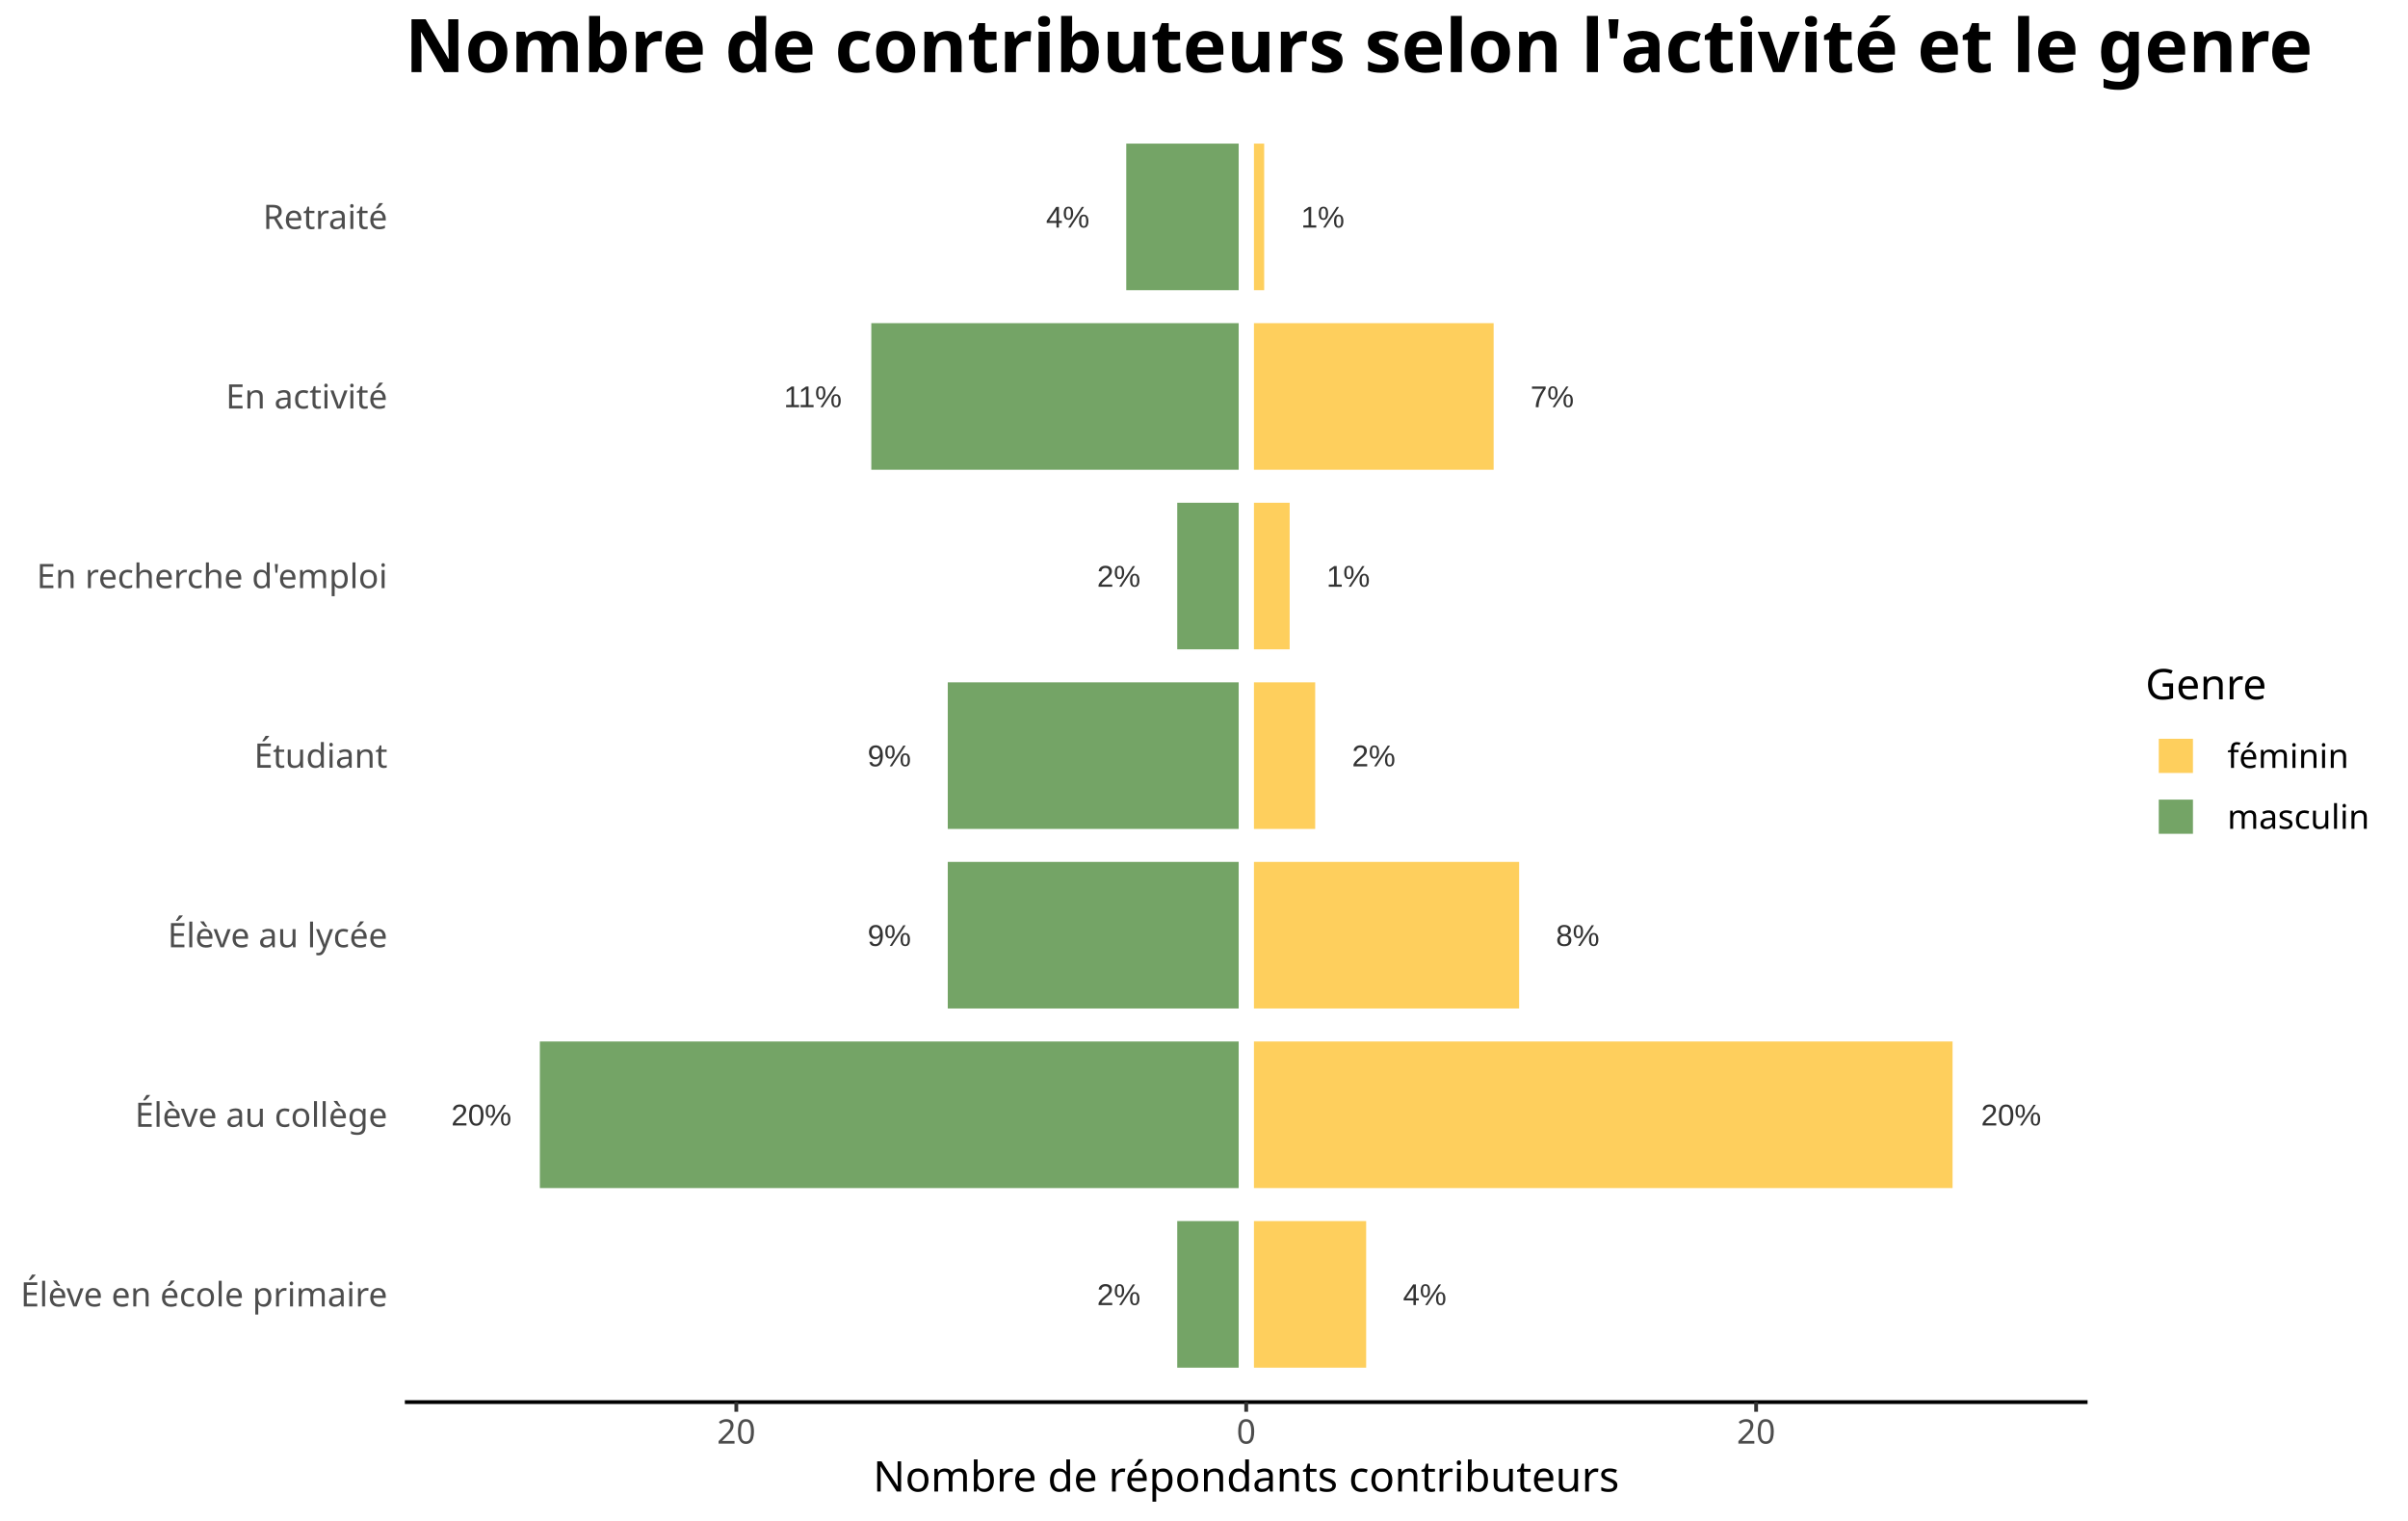
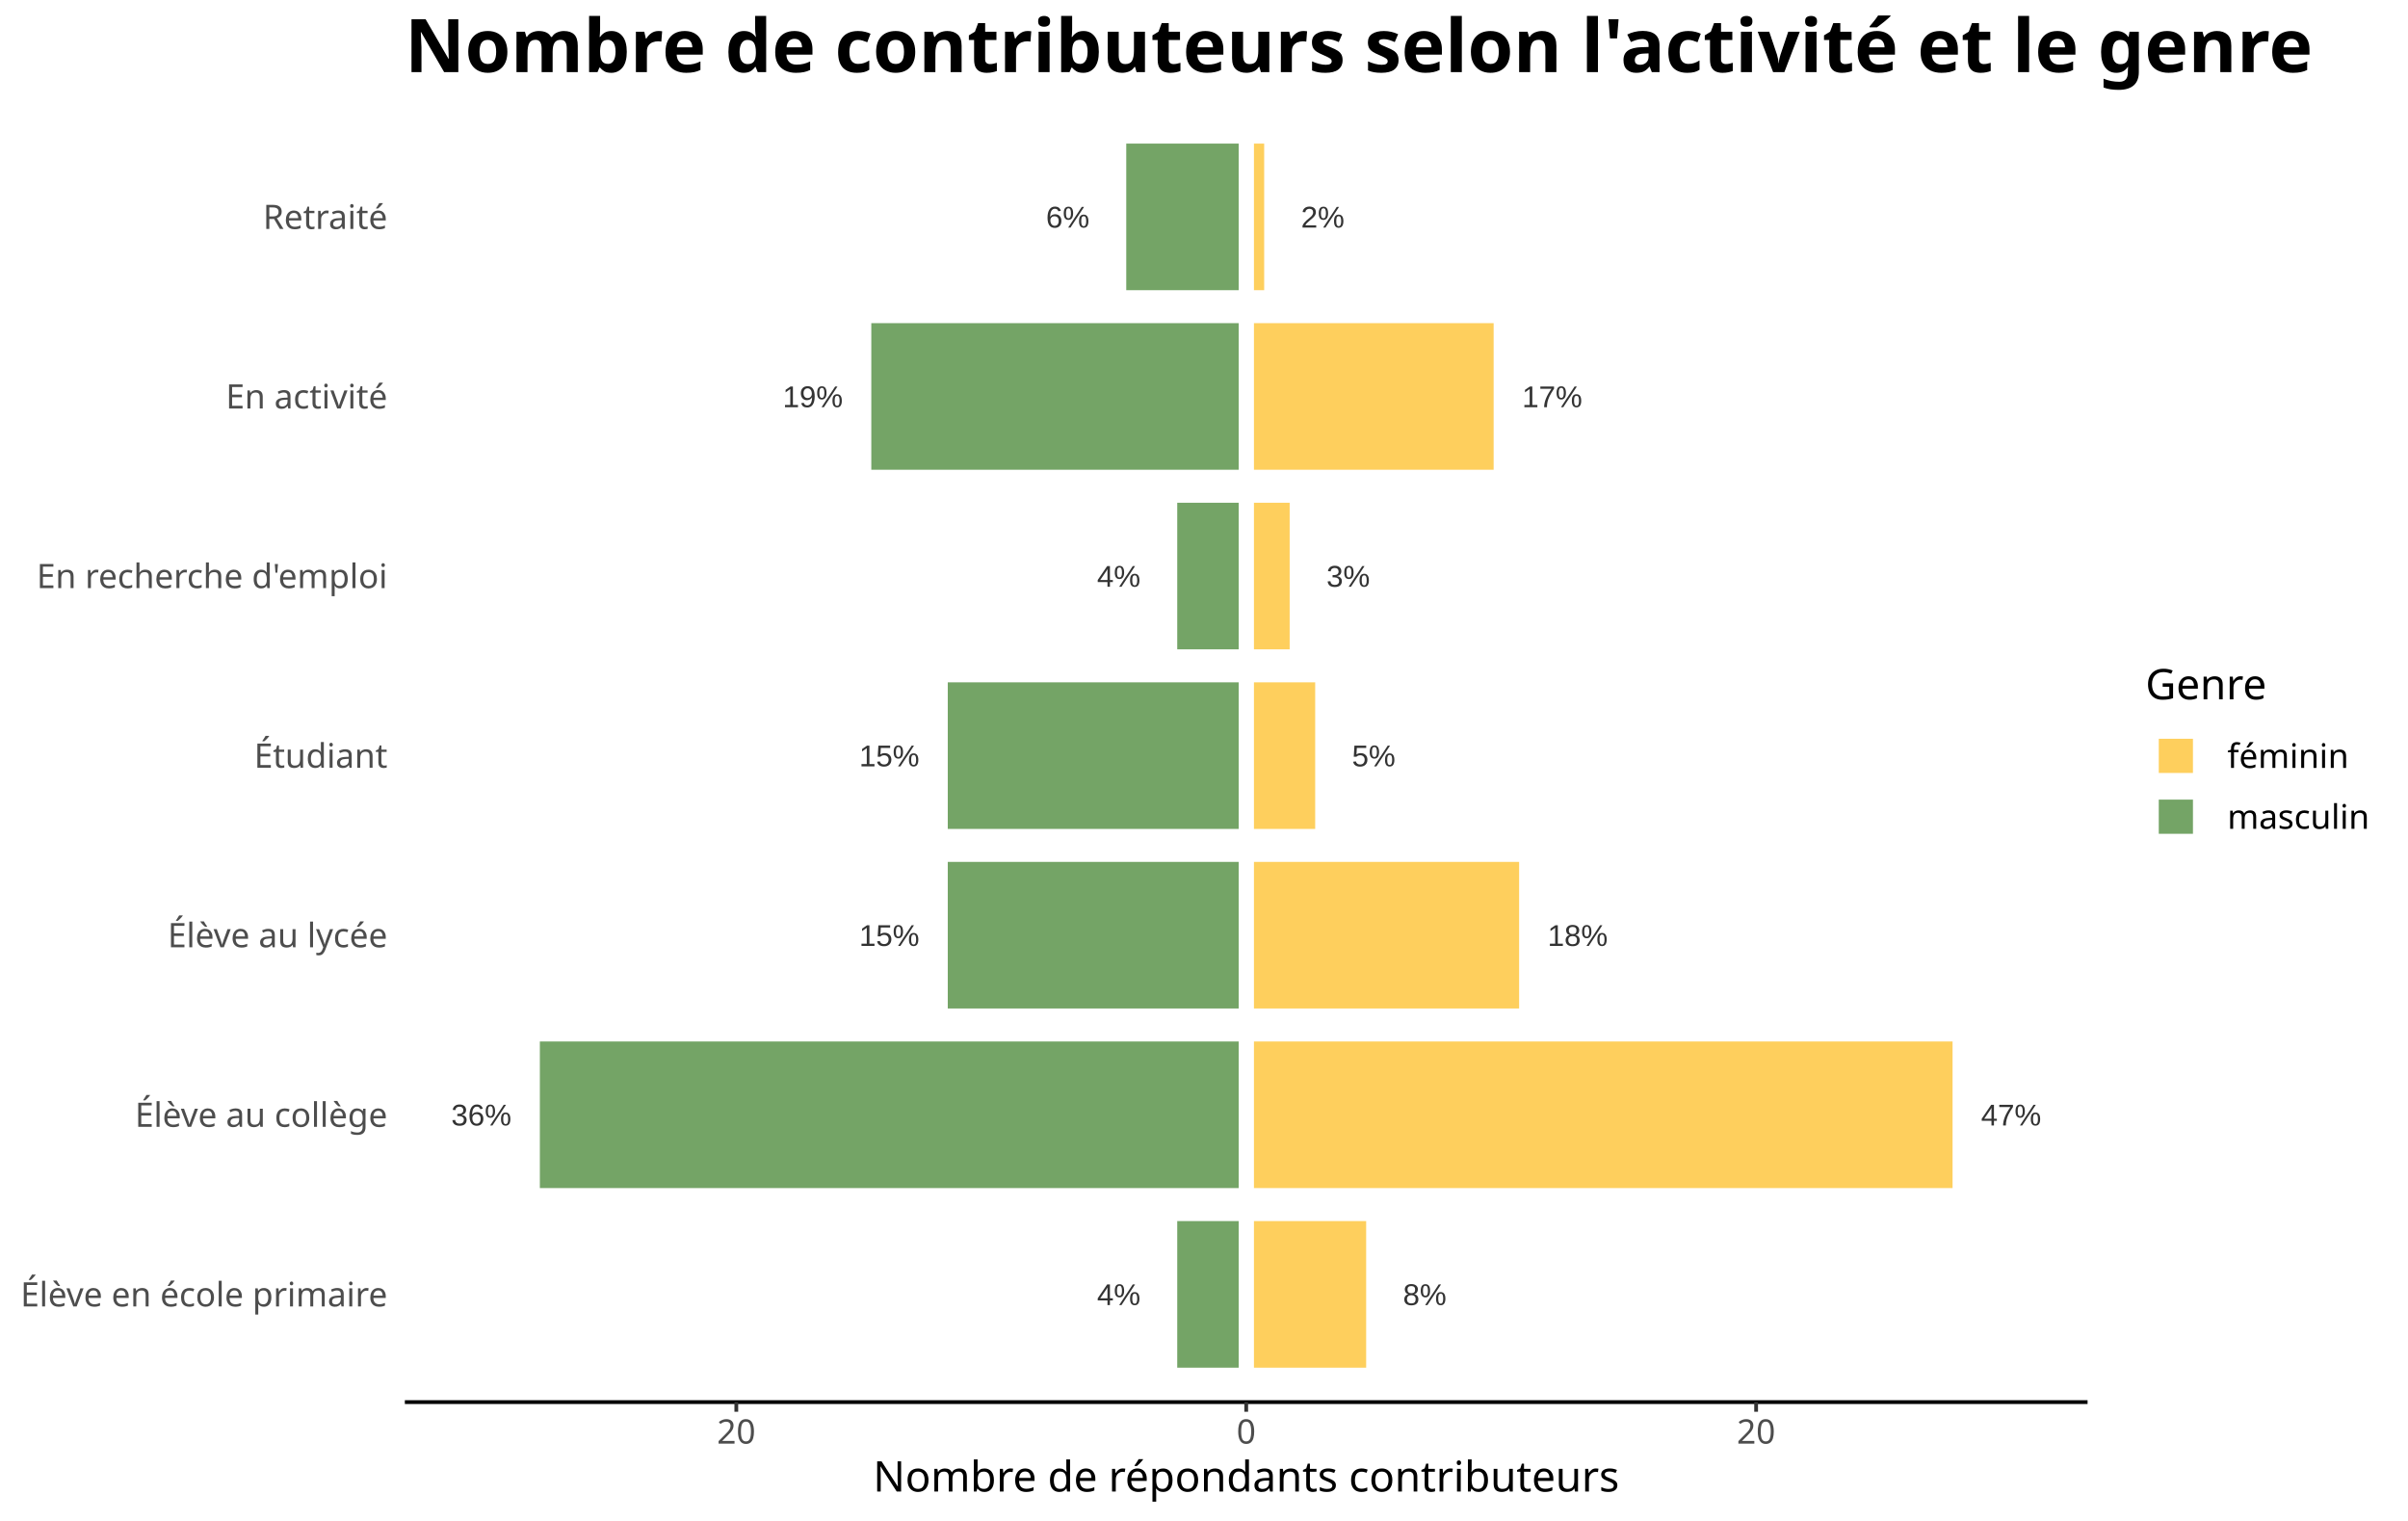
<svg xmlns="http://www.w3.org/2000/svg" class="svglite" width="684.00pt" height="432.00pt" viewBox="0 0 684.00 432.00">
  <defs>
    <style type="text/css">
    .svglite line, .svglite polyline, .svglite polygon, .svglite path, .svglite rect, .svglite circle {
      fill: none;
      stroke: #000000;
      stroke-linecap: round;
      stroke-linejoin: round;
      stroke-miterlimit: 10.00;
    }
    .svglite text {
      white-space: pre;
    }
  </style>
  </defs>
  <rect width="100%" height="100%" style="stroke: none; fill: #FFFFFF;" />
  <defs>
    <clipPath id="cpMC4wMHw2ODQuMDB8MC4wMHw0MzIuMDA=">
      <rect x="0.00" y="0.00" width="684.00" height="432.00" />
    </clipPath>
  </defs>
  <g clip-path="url(#cpMC4wMHw2ODQuMDB8MC4wMHw0MzIuMDA=)">
    <rect x="-0" y="0.00" width="684.00" height="432.00" style="stroke-width: 1.07; stroke: #FFFFFF; fill: #FFFFFF;" />
  </g>
  <defs>
    <clipPath id="cpMTE1LjAwfDU5Mi45OHwzMS4wMHwzOTguMjQ=">
      <rect x="115.00" y="31.00" width="477.98" height="367.25" />
    </clipPath>
  </defs>
  <g clip-path="url(#cpMTE1LjAwfDU5Mi45OHwzMS4wMHwzOTguMjQ=)">
    <rect x="115.00" y="31.00" width="477.98" height="367.25" style="stroke-width: 1.07; stroke: none; fill: #FFFFFF;" />
    <rect x="353.99" y="344.69" width="36.21" height="45.91" style="stroke-width: 4.27; stroke: #FFFFFF; stroke-linecap: square; stroke-linejoin: miter; fill: #FECF5D;" />
    <rect x="332.26" y="344.69" width="21.73" height="45.91" style="stroke-width: 4.27; stroke: #FFFFFF; stroke-linecap: square; stroke-linejoin: miter; fill: #74A466;" />
    <rect x="353.99" y="293.68" width="202.78" height="45.91" style="stroke-width: 4.27; stroke: #FFFFFF; stroke-linecap: square; stroke-linejoin: miter; fill: #FECF5D;" />
    <rect x="151.21" y="293.68" width="202.78" height="45.91" style="stroke-width: 4.27; stroke: #FFFFFF; stroke-linecap: square; stroke-linejoin: miter; fill: #74A466;" />
    <rect x="353.99" y="242.67" width="79.66" height="45.91" style="stroke-width: 4.27; stroke: #FFFFFF; stroke-linecap: square; stroke-linejoin: miter; fill: #FECF5D;" />
    <rect x="267.08" y="242.67" width="86.91" height="45.91" style="stroke-width: 4.27; stroke: #FFFFFF; stroke-linecap: square; stroke-linejoin: miter; fill: #74A466;" />
    <rect x="353.99" y="191.67" width="21.73" height="45.91" style="stroke-width: 4.27; stroke: #FFFFFF; stroke-linecap: square; stroke-linejoin: miter; fill: #FECF5D;" />
    <rect x="267.08" y="191.67" width="86.91" height="45.91" style="stroke-width: 4.27; stroke: #FFFFFF; stroke-linecap: square; stroke-linejoin: miter; fill: #74A466;" />
    <rect x="353.99" y="140.66" width="14.48" height="45.91" style="stroke-width: 4.27; stroke: #FFFFFF; stroke-linecap: square; stroke-linejoin: miter; fill: #FECF5D;" />
    <rect x="332.26" y="140.66" width="21.73" height="45.91" style="stroke-width: 4.27; stroke: #FFFFFF; stroke-linecap: square; stroke-linejoin: miter; fill: #74A466;" />
    <rect x="353.99" y="89.65" width="72.42" height="45.91" style="stroke-width: 4.27; stroke: #FFFFFF; stroke-linecap: square; stroke-linejoin: miter; fill: #FECF5D;" />
    <rect x="245.36" y="89.65" width="108.63" height="45.91" style="stroke-width: 4.27; stroke: #FFFFFF; stroke-linecap: square; stroke-linejoin: miter; fill: #74A466;" />
    <rect x="353.99" y="38.65" width="7.24" height="45.91" style="stroke-width: 4.27; stroke: #FFFFFF; stroke-linecap: square; stroke-linejoin: miter; fill: #FECF5D;" />
    <rect x="317.78" y="38.65" width="36.21" height="45.91" style="stroke-width: 4.27; stroke: #FFFFFF; stroke-linecap: square; stroke-linejoin: miter; fill: #74A466;" />
-     <text x="404.69" y="370.69" text-anchor="middle" style="font-size: 8.54px;fill: #333333; font-family: &quot;Arial&quot;;" textLength="11.97px" lengthAdjust="spacingAndGlyphs">4%</text>
-     <text x="317.78" y="370.69" text-anchor="middle" style="font-size: 8.54px;fill: #333333; font-family: &quot;Arial&quot;;" textLength="11.97px" lengthAdjust="spacingAndGlyphs">2%</text>
-     <text x="571.26" y="319.68" text-anchor="middle" style="font-size: 8.54px;fill: #333333; font-family: &quot;Arial&quot;;" textLength="16.86px" lengthAdjust="spacingAndGlyphs">20%</text>
-     <text x="136.72" y="319.68" text-anchor="middle" style="font-size: 8.54px;fill: #333333; font-family: &quot;Arial&quot;;" textLength="16.86px" lengthAdjust="spacingAndGlyphs">20%</text>
-     <text x="448.14" y="268.68" text-anchor="middle" style="font-size: 8.54px;fill: #333333; font-family: &quot;Arial&quot;;" textLength="11.97px" lengthAdjust="spacingAndGlyphs">8%</text>
-     <text x="252.60" y="268.68" text-anchor="middle" style="font-size: 8.54px;fill: #333333; font-family: &quot;Arial&quot;;" textLength="11.97px" lengthAdjust="spacingAndGlyphs">9%</text>
-     <text x="390.20" y="217.67" text-anchor="middle" style="font-size: 8.54px;fill: #333333; font-family: &quot;Arial&quot;;" textLength="11.97px" lengthAdjust="spacingAndGlyphs">2%</text>
-     <text x="252.60" y="217.67" text-anchor="middle" style="font-size: 8.54px;fill: #333333; font-family: &quot;Arial&quot;;" textLength="11.97px" lengthAdjust="spacingAndGlyphs">9%</text>
-     <text x="382.96" y="166.66" text-anchor="middle" style="font-size: 8.54px;fill: #333333; font-family: &quot;Arial&quot;;" textLength="11.97px" lengthAdjust="spacingAndGlyphs">1%</text>
-     <text x="317.78" y="166.66" text-anchor="middle" style="font-size: 8.54px;fill: #333333; font-family: &quot;Arial&quot;;" textLength="11.97px" lengthAdjust="spacingAndGlyphs">2%</text>
-     <text x="440.90" y="115.66" text-anchor="middle" style="font-size: 8.54px;fill: #333333; font-family: &quot;Arial&quot;;" textLength="11.97px" lengthAdjust="spacingAndGlyphs">7%</text>
-     <text x="230.87" y="115.66" text-anchor="middle" style="font-size: 8.54px;fill: #333333; font-family: &quot;Arial&quot;;" textLength="16.86px" lengthAdjust="spacingAndGlyphs">11%</text>
-     <text x="375.72" y="64.65" text-anchor="middle" style="font-size: 8.54px;fill: #333333; font-family: &quot;Arial&quot;;" textLength="11.97px" lengthAdjust="spacingAndGlyphs">1%</text>
-     <text x="303.29" y="64.65" text-anchor="middle" style="font-size: 8.54px;fill: #333333; font-family: &quot;Arial&quot;;" textLength="11.97px" lengthAdjust="spacingAndGlyphs">4%</text>
+     <text x="404.69" y="370.69" text-anchor="middle" style="font-size: 8.54px;fill: #333333; font-family: &quot;Arial&quot;;" textLength="11.97px" lengthAdjust="spacingAndGlyphs">8%</text>
+     <text x="317.78" y="370.69" text-anchor="middle" style="font-size: 8.54px;fill: #333333; font-family: &quot;Arial&quot;;" textLength="11.97px" lengthAdjust="spacingAndGlyphs">4%</text>
+     <text x="571.26" y="319.68" text-anchor="middle" style="font-size: 8.54px;fill: #333333; font-family: &quot;Arial&quot;;" textLength="16.86px" lengthAdjust="spacingAndGlyphs">47%</text>
+     <text x="136.72" y="319.68" text-anchor="middle" style="font-size: 8.54px;fill: #333333; font-family: &quot;Arial&quot;;" textLength="16.86px" lengthAdjust="spacingAndGlyphs">36%</text>
+     <text x="448.14" y="268.68" text-anchor="middle" style="font-size: 8.54px;fill: #333333; font-family: &quot;Arial&quot;;" textLength="16.86px" lengthAdjust="spacingAndGlyphs">18%</text>
+     <text x="252.60" y="268.68" text-anchor="middle" style="font-size: 8.54px;fill: #333333; font-family: &quot;Arial&quot;;" textLength="16.86px" lengthAdjust="spacingAndGlyphs">15%</text>
+     <text x="390.20" y="217.67" text-anchor="middle" style="font-size: 8.54px;fill: #333333; font-family: &quot;Arial&quot;;" textLength="11.97px" lengthAdjust="spacingAndGlyphs">5%</text>
+     <text x="252.60" y="217.67" text-anchor="middle" style="font-size: 8.54px;fill: #333333; font-family: &quot;Arial&quot;;" textLength="16.86px" lengthAdjust="spacingAndGlyphs">15%</text>
+     <text x="382.96" y="166.66" text-anchor="middle" style="font-size: 8.54px;fill: #333333; font-family: &quot;Arial&quot;;" textLength="11.97px" lengthAdjust="spacingAndGlyphs">3%</text>
+     <text x="317.78" y="166.66" text-anchor="middle" style="font-size: 8.54px;fill: #333333; font-family: &quot;Arial&quot;;" textLength="11.97px" lengthAdjust="spacingAndGlyphs">4%</text>
+     <text x="440.90" y="115.66" text-anchor="middle" style="font-size: 8.54px;fill: #333333; font-family: &quot;Arial&quot;;" textLength="16.86px" lengthAdjust="spacingAndGlyphs">17%</text>
+     <text x="230.87" y="115.66" text-anchor="middle" style="font-size: 8.54px;fill: #333333; font-family: &quot;Arial&quot;;" textLength="16.86px" lengthAdjust="spacingAndGlyphs">19%</text>
+     <text x="375.72" y="64.65" text-anchor="middle" style="font-size: 8.54px;fill: #333333; font-family: &quot;Arial&quot;;" textLength="11.97px" lengthAdjust="spacingAndGlyphs">2%</text>
+     <text x="303.29" y="64.65" text-anchor="middle" style="font-size: 8.54px;fill: #333333; font-family: &quot;Arial&quot;;" textLength="11.97px" lengthAdjust="spacingAndGlyphs">6%</text>
  </g>
  <g clip-path="url(#cpMC4wMHw2ODQuMDB8MC4wMHw0MzIuMDA=)">
    <text x="110.07" y="371.07" text-anchor="end" style="font-size: 9.60px;fill: #4D4D4D; font-family: &quot;Noto Sans&quot;;" textLength="104.59px" lengthAdjust="spacingAndGlyphs">Élève en école primaire</text>
    <text x="110.07" y="320.06" text-anchor="end" style="font-size: 9.60px;fill: #4D4D4D; font-family: &quot;Noto Sans&quot;;" textLength="71.90px" lengthAdjust="spacingAndGlyphs">Élève au collège</text>
    <text x="110.07" y="269.05" text-anchor="end" style="font-size: 9.60px;fill: #4D4D4D; font-family: &quot;Noto Sans&quot;;" textLength="62.62px" lengthAdjust="spacingAndGlyphs">Élève au lycée</text>
    <text x="110.07" y="218.05" text-anchor="end" style="font-size: 9.60px;fill: #4D4D4D; font-family: &quot;Noto Sans&quot;;" textLength="37.87px" lengthAdjust="spacingAndGlyphs">Étudiant</text>
    <text x="110.07" y="167.04" text-anchor="end" style="font-size: 9.60px;fill: #4D4D4D; font-family: &quot;Noto Sans&quot;;" textLength="100.57px" lengthAdjust="spacingAndGlyphs">En recherche d'emploi</text>
    <text x="110.07" y="116.03" text-anchor="end" style="font-size: 9.60px;fill: #4D4D4D; font-family: &quot;Noto Sans&quot;;" textLength="45.91px" lengthAdjust="spacingAndGlyphs">En activité</text>
    <text x="110.07" y="65.03" text-anchor="end" style="font-size: 9.60px;fill: #4D4D4D; font-family: &quot;Noto Sans&quot;;" textLength="35.55px" lengthAdjust="spacingAndGlyphs">Retraité</text>
    <polyline points="115.00,398.24 592.98,398.24 " style="stroke-width: 1.07; stroke-linecap: butt;" />
    <polyline points="209.15,400.98 209.15,398.24 " style="stroke-width: 1.07; stroke: #333333; stroke-linecap: butt;" />
    <polyline points="353.99,400.98 353.99,398.24 " style="stroke-width: 1.07; stroke: #333333; stroke-linecap: butt;" />
    <polyline points="498.83,400.98 498.83,398.24 " style="stroke-width: 1.07; stroke: #333333; stroke-linecap: butt;" />
    <text x="209.15" y="410.03" text-anchor="middle" style="font-size: 9.60px;fill: #4D4D4D; font-family: &quot;Noto Sans&quot;;" textLength="10.97px" lengthAdjust="spacingAndGlyphs">20</text>
    <text x="353.99" y="410.03" text-anchor="middle" style="font-size: 9.60px;fill: #4D4D4D; font-family: &quot;Noto Sans&quot;;" textLength="5.49px" lengthAdjust="spacingAndGlyphs">0</text>
    <text x="498.83" y="410.03" text-anchor="middle" style="font-size: 9.60px;fill: #4D4D4D; font-family: &quot;Noto Sans&quot;;" textLength="10.97px" lengthAdjust="spacingAndGlyphs">20</text>
    <text x="353.99" y="423.64" text-anchor="middle" style="font-size: 12.00px; font-family: &quot;Noto Sans&quot;;" textLength="212.41px" lengthAdjust="spacingAndGlyphs">Nombre de répondants contributeurs</text>
    <rect x="603.94" y="183.15" width="74.58" height="62.94" style="stroke-width: 1.07; stroke: none; fill: #FFFFFF;" />
    <text x="609.42" y="198.63" style="font-size: 12.00px; font-family: &quot;Noto Sans&quot;;" textLength="34.64px" lengthAdjust="spacingAndGlyphs">Genre</text>
    <rect x="611.58" y="208.21" width="12.96" height="12.96" style="stroke-width: 3.25; stroke: #FFFFFF; stroke-linecap: square; stroke-linejoin: miter; fill: #FECF5D;" />
    <rect x="611.58" y="225.49" width="12.96" height="12.96" style="stroke-width: 3.25; stroke: #FFFFFF; stroke-linecap: square; stroke-linejoin: miter; fill: #74A466;" />
    <text x="632.68" y="218.12" style="font-size: 9.60px; font-family: &quot;Noto Sans&quot;;" textLength="34.49px" lengthAdjust="spacingAndGlyphs">féminin</text>
    <text x="632.68" y="235.40" style="font-size: 9.60px; font-family: &quot;Noto Sans&quot;;" textLength="40.36px" lengthAdjust="spacingAndGlyphs">masculin</text>
    <text x="115.00" y="20.48" style="font-size: 21.00px; font-weight: bold; font-family: &quot;Noto Sans&quot;;" textLength="543.59px" lengthAdjust="spacingAndGlyphs">Nombre de contributeurs selon l'activité et le genre</text>
  </g>
</svg>
